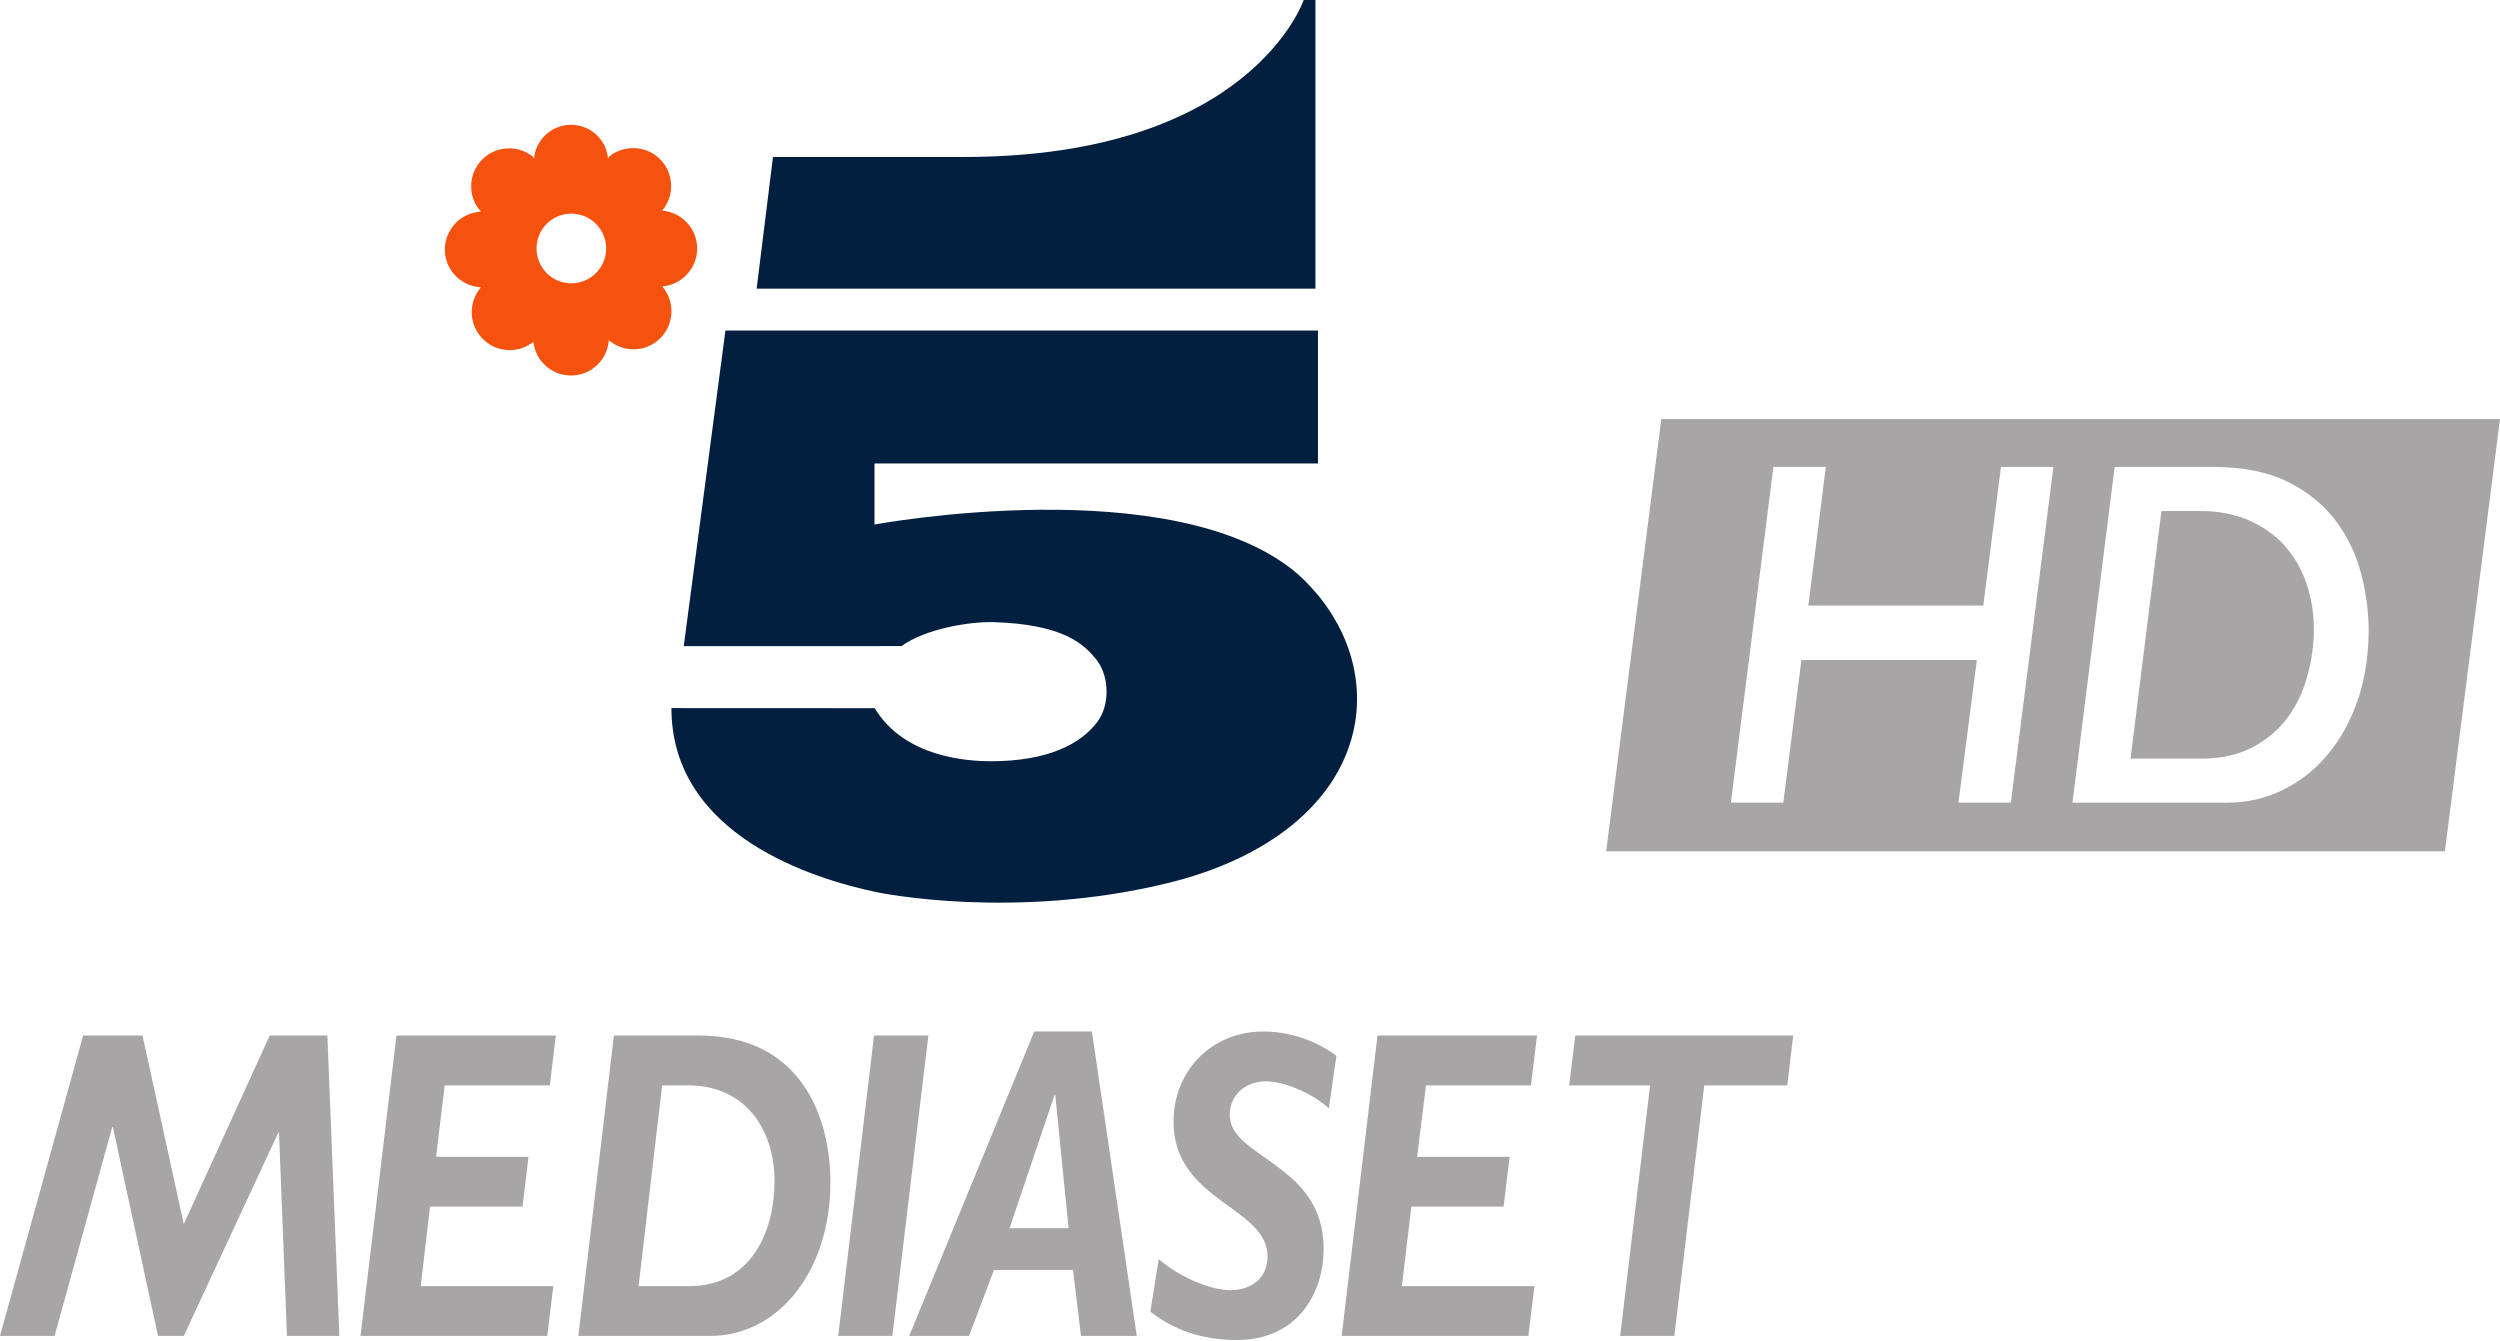
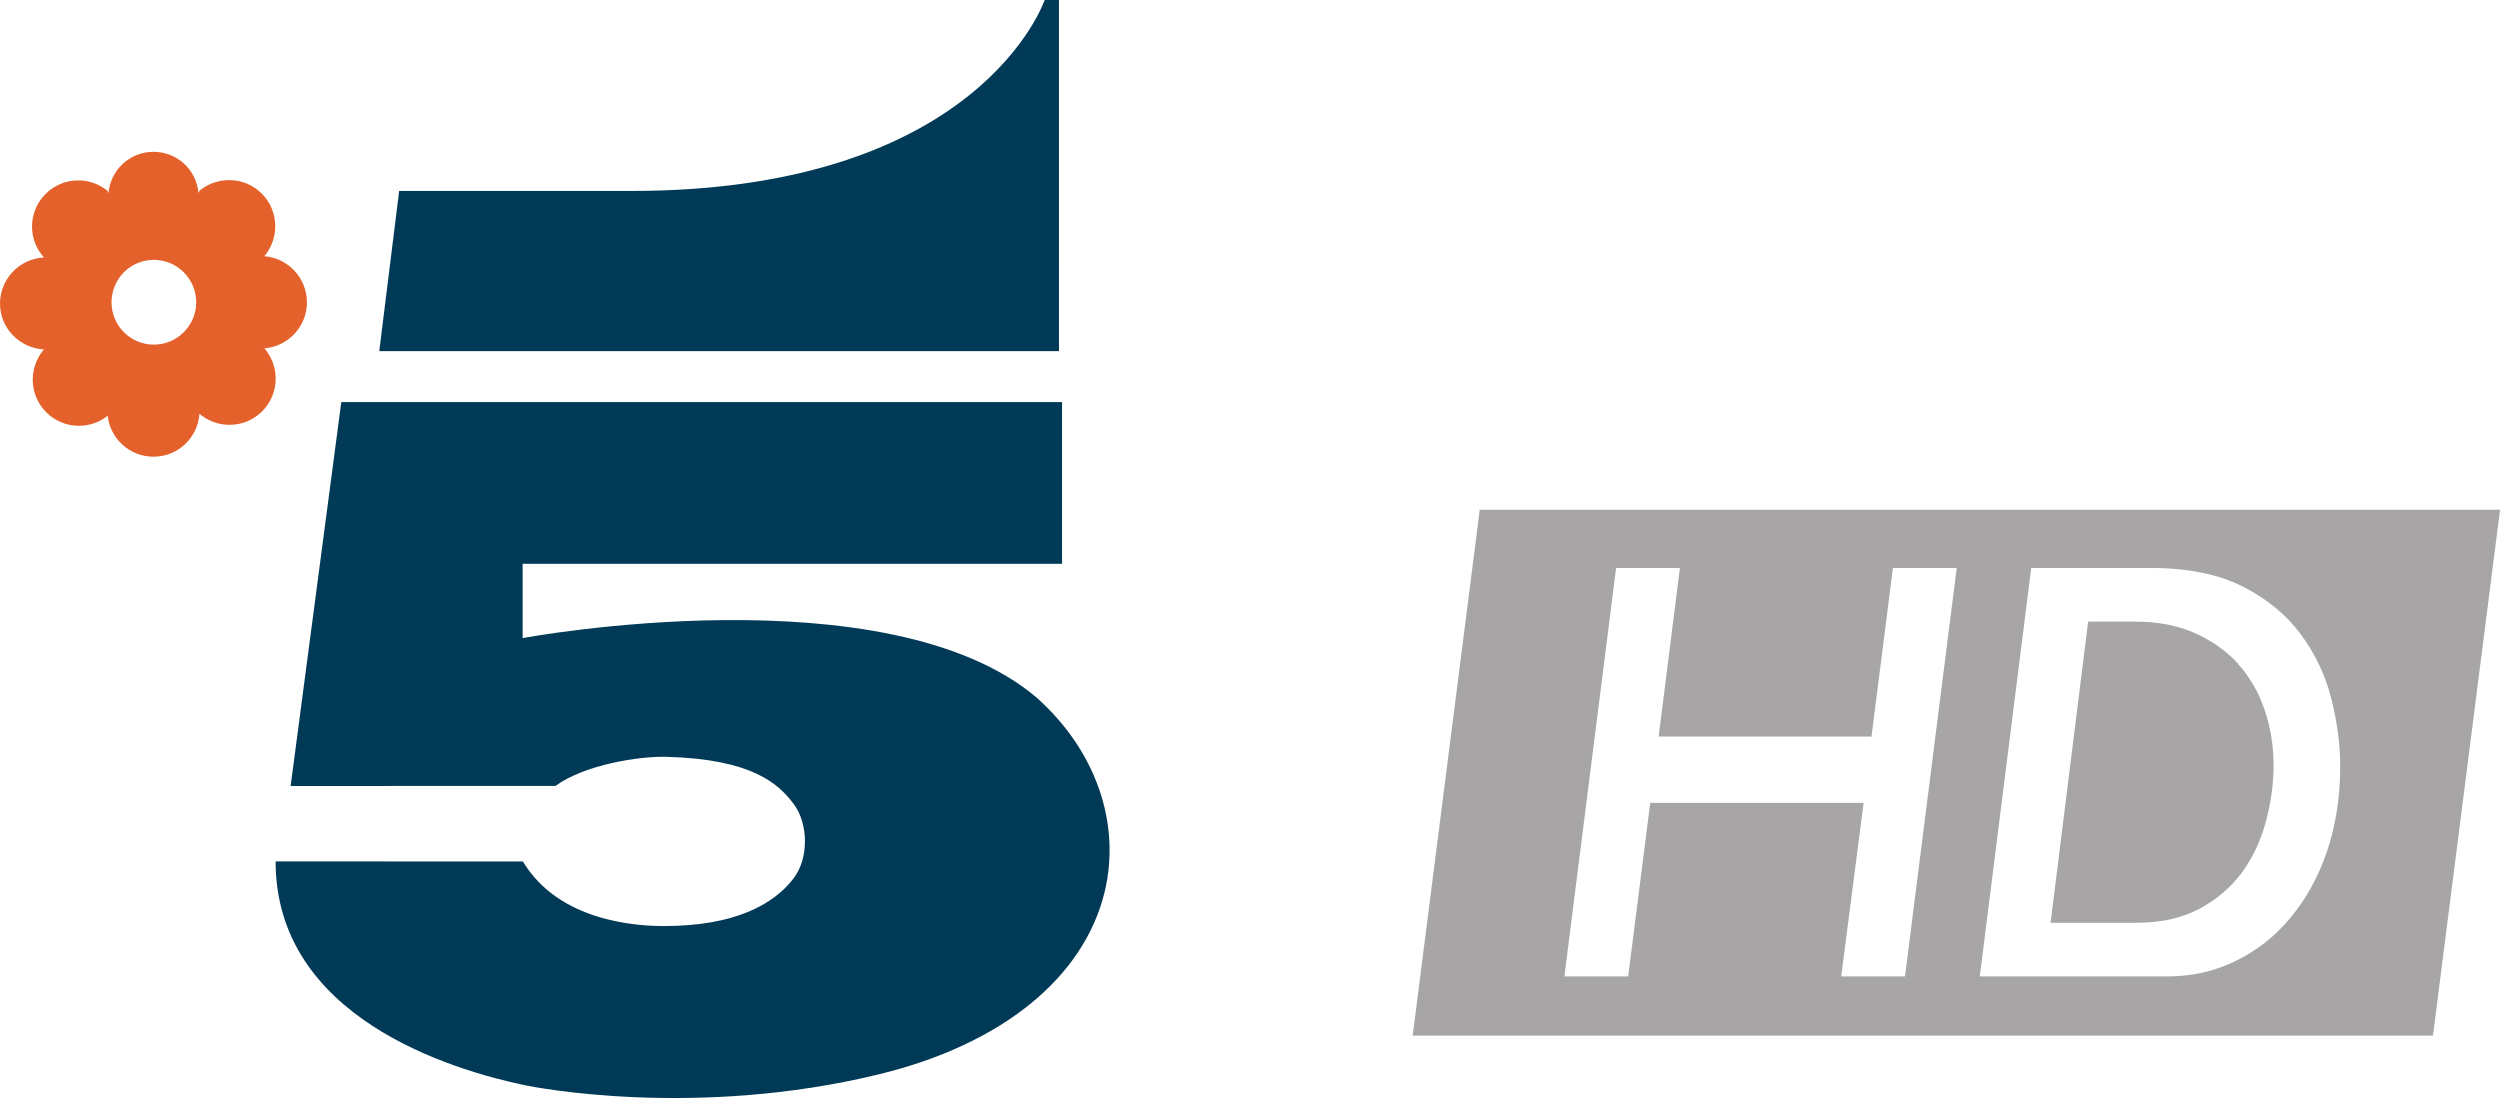
- <svg xmlns="http://www.w3.org/2000/svg" height="321.6" width="600" version="1.1" viewBox="0 0 158.75 85.088">
-   <g fill="#a7a5a5">
-     <g stroke-width=".855">
-       <path d="m21.549 84.832h-3.328l-0.504-12.917h-0.043l-6.005 12.917h-1.634l-2.866-13.26h-0.043l-3.661 13.26h-3.465l5.278-19.077h3.773l2.618 11.977 5.457-11.977h3.662z" />
-       <path d="m34.911 68.92h-6.672l-0.548 4.534h5.869l-0.377 3.166h-5.877l-0.59 5.047h8.418l-0.385 3.165h-11.857l2.284-19.077h10.12z" />
-       <path d="m44.373 65.755c6.467 0 8.358 5.133 8.358 9.325 0 5.646-3.319 9.752-7.64 9.752h-8.366l2.258-19.077zm-3.824 15.912h3.234c3.824 0 5.398-3.337 5.398-6.673s-1.908-6.074-5.467-6.074h-1.668l-1.497 12.747" />
-       <path d="m56.666 84.832h-3.439l2.275-19.077h3.448z" />
-       <path d="m72.184 84.832h-3.542l-0.504-4.192h-5.022l-1.583 4.192h-3.798l7.939-19.333h3.661zm-8.076-6.844h3.747l-0.847-8.469h-0.042z" />
-       <path d="m84.383 70.375c-1.052-0.941-2.78-1.711-4.021-1.711-1.249 0-2.275 0.855-2.275 2.138 0 2.738 5.962 3.08 5.962 8.469 0 3.08-1.856 5.818-5.483 5.818-2.353 0-4.072-0.685-5.518-1.797l0.53-3.336c1.301 1.112 3.217 1.967 4.577 1.967 1.395 0 2.336-0.855 2.336-2.138 0-3.165-5.972-3.508-5.972-8.555 0-3.251 2.43-5.731 5.706-5.731 1.566 0 3.234 0.513 4.637 1.539z" />
-       <path d="m97.215 68.92h-6.664l-0.565 4.534h5.877l-0.385 3.166h-5.86l-0.598 5.047h8.417l-0.385 3.165h-11.856l2.275-19.077h10.129z" />
-       <path d="m113.49 68.92h-5.27l-1.9 15.912h-3.44l1.9-15.912h-5.136l0.386-3.165h13.84z" />
-     </g>
-     <path style="font-variant-ligatures:normal;shape-padding:0;color-rendering:auto;font-variant-alternates:normal;text-decoration-color:#000000;color:#000000;font-variant-numeric:normal;mix-blend-mode:normal;image-rendering:auto;block-progression:tb;text-indent:0;solid-color:#000000;font-variant-position:normal;text-decoration-line:none;font-feature-settings:normal;font-variant-caps:normal;isolation:auto;white-space:normal;shape-rendering:auto;text-transform:none;text-decoration-style:solid" d="m105.49 26.609-0.09 0.72-3.41 26.73h53.26l3.5-27.45zm7.12 3.04h3.33l-1.11 8.8h11.11l1.12-8.8h3.33l-2.7 21.32h-3.33l1.17-9.06h-11.14l-1.15 9.06h-3.33zm21.67 0h6.26c1.94 0 3.54 0.34 4.76 0.96h0.01c1.26 0.64 2.27 1.47 3.01 2.46 0.75 1 1.29 2.12 1.61 3.34 0.32 1.24 0.48 2.46 0.48 3.61 0 1.6-0.24 3.09-0.69 4.43-0.47 1.36-1.11 2.51-1.92 3.47-0.8 0.97-1.77 1.72-2.86 2.25-1.08 0.53-2.26 0.8-3.53 0.8h-9.81zm2.97 2.8-0.09 0.72-1.87 15h4.51c1.21 0 2.31-0.23 3.24-0.72 0.89-0.47 1.65-1.11 2.23-1.89 0.57-0.78 0.99-1.67 1.25-2.65 0.27-0.98 0.41-1.97 0.41-2.96 0-1.01-0.16-1.99-0.47-2.9s-0.77-1.71-1.38-2.39v-0.01c-0.62-0.68-1.39-1.22-2.28-1.61-0.91-0.4-1.95-0.59-3.09-0.59z" stroke-width="1" />
-   </g>
-   <g>
-     <path fill="#031f40" d="m83.531-0h-0.748s-3.349 9.967-21.588 9.967h-12.111l-1.037 8.361h35.484z" />
-     <path fill="#031f40" d="m82.392 36.438c-7.828-6.675-26.862-3.131-26.862-3.131v-3.878h28.161v-8.443h-37.626l-2.647 20.044 13.826-0.004c1.524-1.11 4.362-1.562 5.825-1.521 4.434 0.127 5.819 1.394 6.623 2.482 0.739 0.994 0.793 2.773 0 3.839-1.054 1.409-3.134 2.512-6.778 2.512-1.389 0-5.471-0.209-7.368-3.369l-12.91-0.006c-0.001 8.112 9.113 10.877 13.059 11.695 0.355 0.073 8.799 1.77 18.447-0.58 6.41-1.564 10.705-5.049 11.781-9.562 0.841-3.558-0.474-7.331-3.531-10.078" />
-     <path fill="#f5520f" d="m44.27 15.779c0-1.268-0.986-2.313-2.224-2.404 0.351-0.418 0.571-0.965 0.571-1.566 0-1.329-1.07-2.406-2.407-2.406-0.591 0-1.131 0.205-1.551 0.556l-0.048 0.114v0.031c-0.083-1.218-1.105-2.18-2.352-2.18-1.243 0-2.25 0.954-2.35 2.163l-0.052-0.126c-0.417-0.342-0.95-0.543-1.532-0.543-1.324 0-2.406 1.078-2.406 2.409 0 0.624 0.237 1.19 0.621 1.614-1.277 0.065-2.293 1.122-2.293 2.409 0 1.285 1.02 2.323 2.293 2.394-0.361 0.422-0.586 0.979-0.586 1.576 0 1.33 1.083 2.412 2.407 2.412 0.57 0 1.093-0.197 1.508-0.527 0.134 1.201 1.147 2.138 2.39 2.138 1.28 0 2.314-0.992 2.4-2.243 0.423 0.361 0.971 0.58 1.571 0.58 1.334 0 2.406-1.084 2.406-2.413 0-0.609-0.225-1.159-0.584-1.585l-0.037 0.005c1.255-0.077 2.255-1.128 2.255-2.407m-7.994 2.21c-1.226 0-2.205-0.993-2.205-2.212s0.979-2.212 2.205-2.212c1.225 0 2.217 0.993 2.217 2.212s-0.992 2.212-2.217 2.212" />
+ <svg xmlns="http://www.w3.org/2000/svg" height="263.53" width="600" version="1.1" viewBox="0 0 158.75 69.724">
+   <path style="font-variant-ligatures:normal;shape-padding:0;color-rendering:auto;font-variant-alternates:normal;text-decoration-color:#000000;color:#000000;font-variant-numeric:normal;mix-blend-mode:normal;image-rendering:auto;text-indent:0;solid-color:#000000;font-variant-position:normal;text-decoration-line:none;font-feature-settings:normal;font-variant-caps:normal;isolation:auto;white-space:normal;shape-rendering:auto;text-transform:none;text-decoration-style:solid" d="m93.962 32.368-0.109 0.876-4.148 32.516h64.788l4.26-33.392zm8.661 3.698h4.051l-1.35 10.705h13.515l1.362-10.705h4.051l-3.284 25.935h-4.051l1.423-11.021h-13.551l-1.399 11.021h-4.051zm26.36 0h7.615c2.36 0 4.306 0.414 5.79 1.168h0.012c1.533 0.779 2.761 1.788 3.662 2.993 0.912 1.216 1.569 2.579 1.958 4.063 0.389 1.508 0.584 2.993 0.584 4.391 0 1.946-0.292 3.759-0.839 5.389-0.572 1.654-1.35 3.053-2.336 4.221-0.973 1.18-2.153 2.092-3.479 2.737-1.314 0.645-2.749 0.973-4.294 0.973h-11.94zm3.613 3.406-0.109 0.876-2.275 18.247h5.486c1.472 0 2.81-0.28 3.941-0.876 1.083-0.572 2.007-1.35 2.713-2.299 0.693-0.949 1.204-2.031 1.521-3.224 0.328-1.192 0.499-2.396 0.499-3.601 0-1.229-0.195-2.421-0.572-3.528-0.377-1.107-0.937-2.08-1.679-2.907v-0.012c-0.754-0.827-1.691-1.484-2.773-1.958-1.107-0.487-2.372-0.718-3.759-0.718z" stroke-width="1.216" fill="#a7a5a5" />
+   <g stroke-width=".444" fill-rule="evenodd">
+     <path d="m67.244-0.001h-0.908s-4.074 12.126-26.263 12.126h-14.727l-1.263 10.171h43.162z" fill="#013a57" />
+     <path d="m65.86 44.324c-9.525-8.118-32.673-3.807-32.673-3.807v-4.716h34.253v-10.271h-45.768l-3.217 24.38 16.816-0.005c1.853-1.35 5.306-1.899 7.087-1.847 5.393 0.154 7.076 1.693 8.057 3.017 0.898 1.211 0.965 3.377 0 4.67-1.283 1.714-3.813 3.058-8.246 3.058-1.688 0-6.656-0.257-8.965-4.1l-15.703-0.005c0 9.868 11.084 13.229 15.887 14.225 0.431 0.087 10.705 2.15 22.435-0.708 7.8-1.899 13.024-6.137 14.333-11.628 1.021-4.331-0.575-8.919-4.295-12.259" fill="#013a57" />
+     <path d="m19.49 19.195c0-1.545-1.201-2.812-2.704-2.925 0.426-0.508 0.693-1.175 0.693-1.904 0-1.617-1.303-2.93-2.925-2.93-0.718 0-1.375 0.251-1.888 0.677l-0.062 0.139v0.041c-0.098-1.483-1.339-2.653-2.858-2.653-1.514 0-2.735 1.16-2.858 2.632l-0.061-0.156c-0.508-0.415-1.16-0.662-1.863-0.662-1.611 0-2.93 1.314-2.93 2.93 0 0.759 0.287 1.447 0.759 1.965-1.555 0.077-2.792 1.36-2.792 2.93 0 1.56 1.242 2.822 2.786 2.91-0.436 0.513-0.708 1.19-0.708 1.919 0 1.617 1.314 2.93 2.925 2.93 0.693 0 1.329-0.236 1.832-0.636 0.169 1.457 1.396 2.597 2.91 2.597 1.56 0 2.812-1.206 2.92-2.725 0.513 0.436 1.18 0.703 1.909 0.703 1.627 0 2.93-1.319 2.93-2.935 0-0.739-0.277-1.411-0.713-1.929l-0.046 0.01c1.529-0.098 2.745-1.375 2.745-2.93m-9.725 2.69c-1.488 0-2.684-1.211-2.684-2.689 0-1.483 1.196-2.694 2.684-2.694 1.488 0 2.694 1.211 2.694 2.694 0 1.478-1.206 2.689-2.694 2.689" fill="#e4612b" />
  </g>
</svg>
